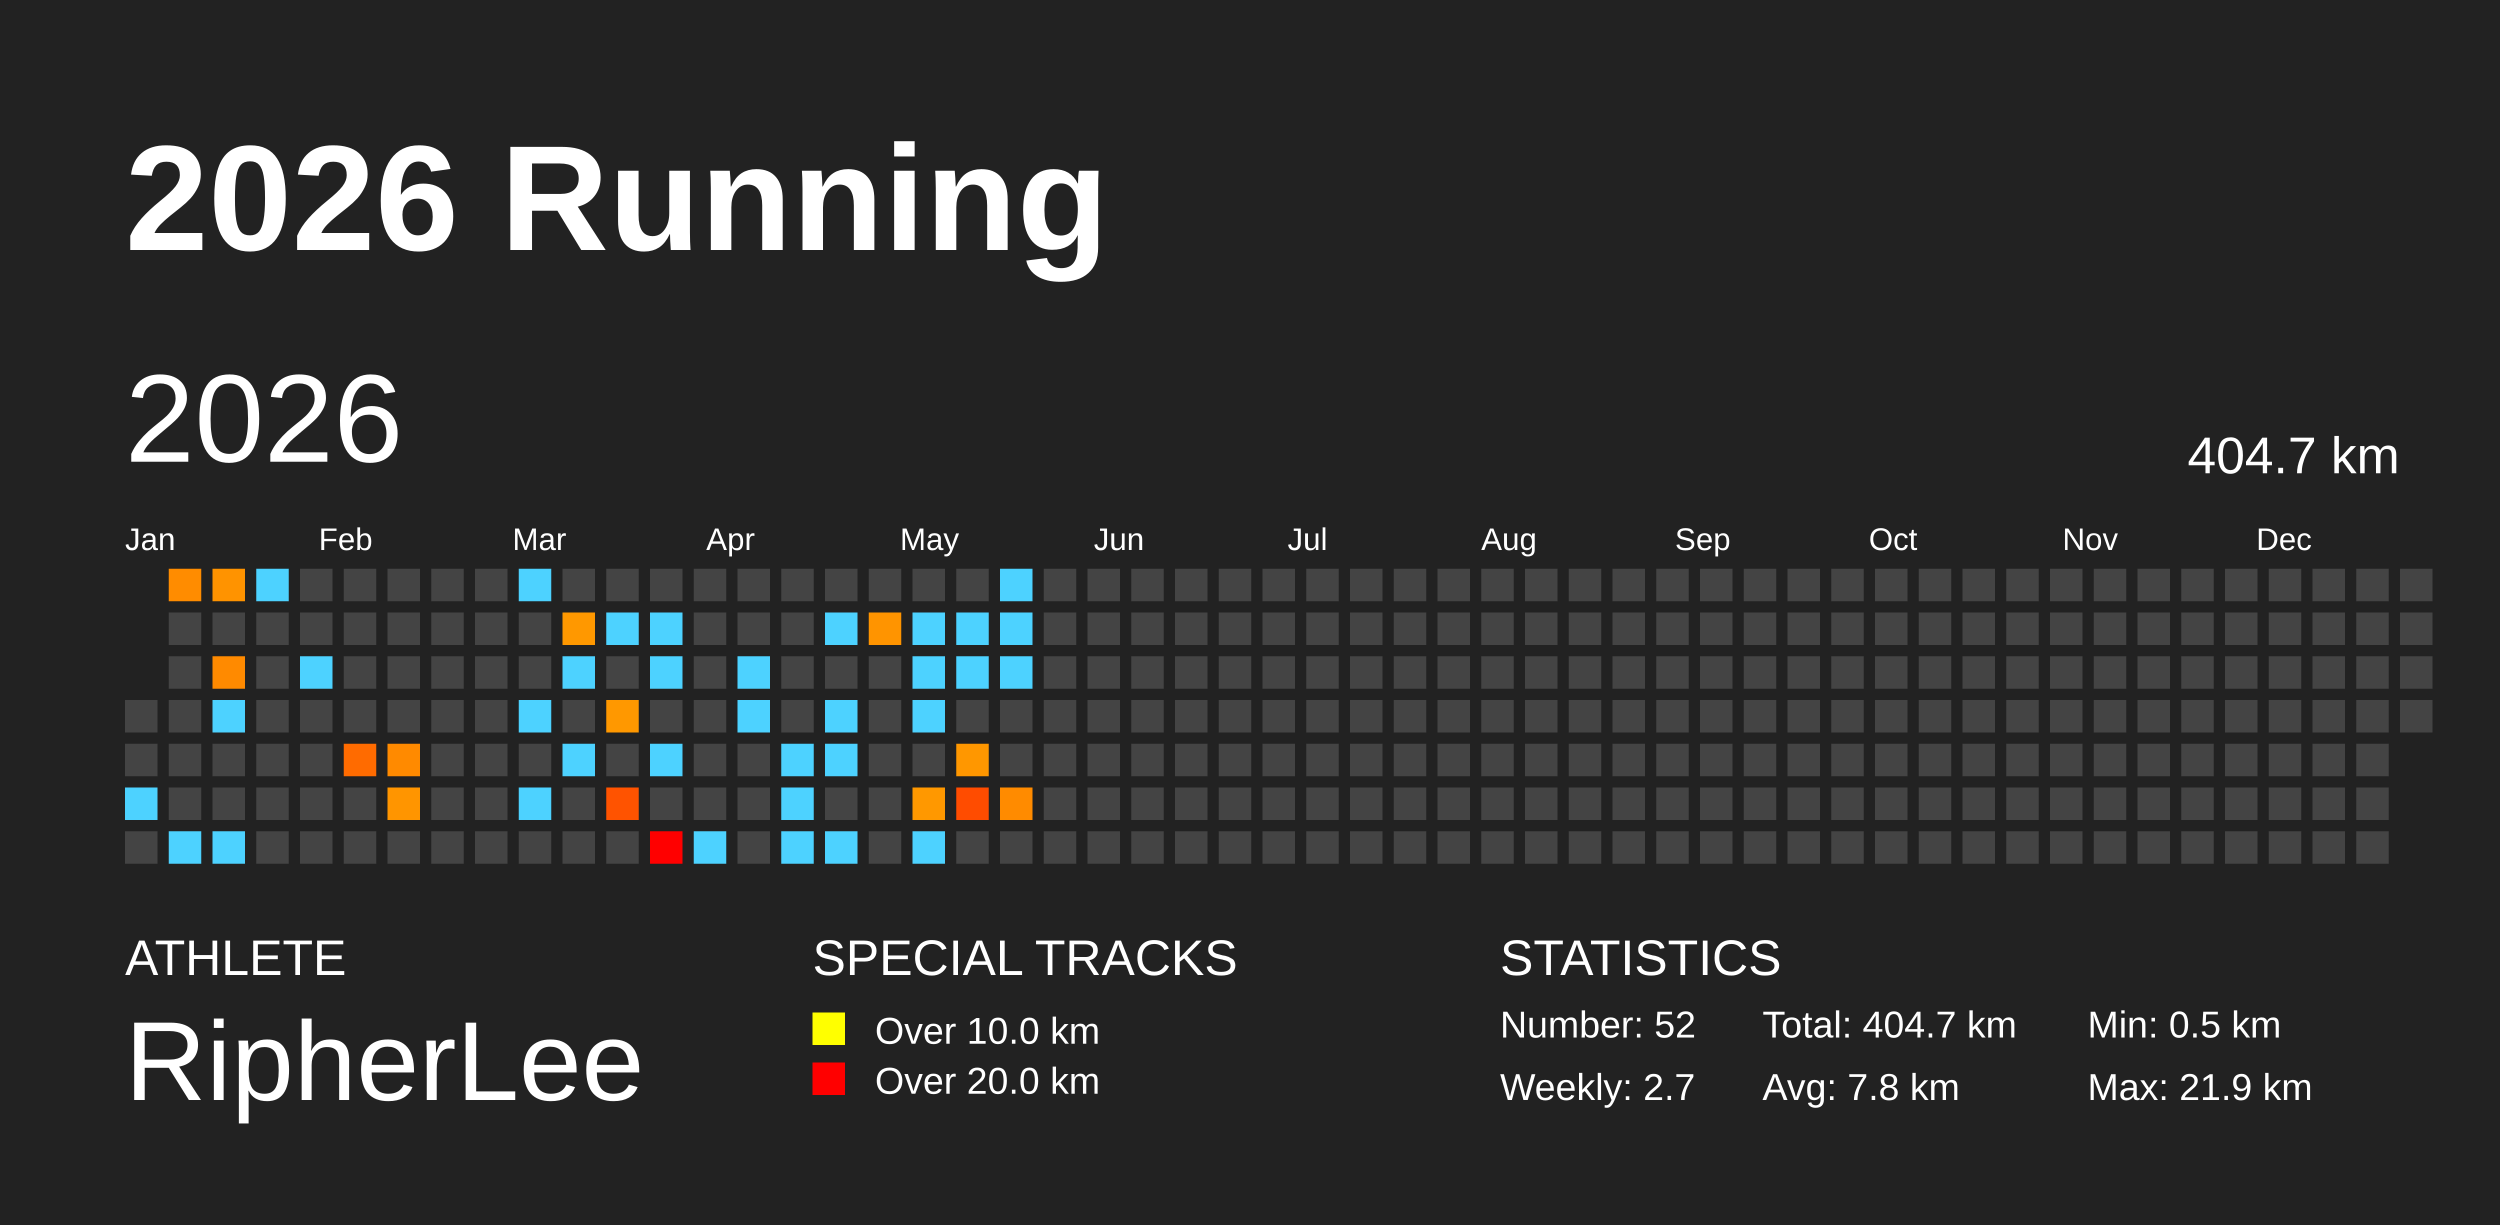
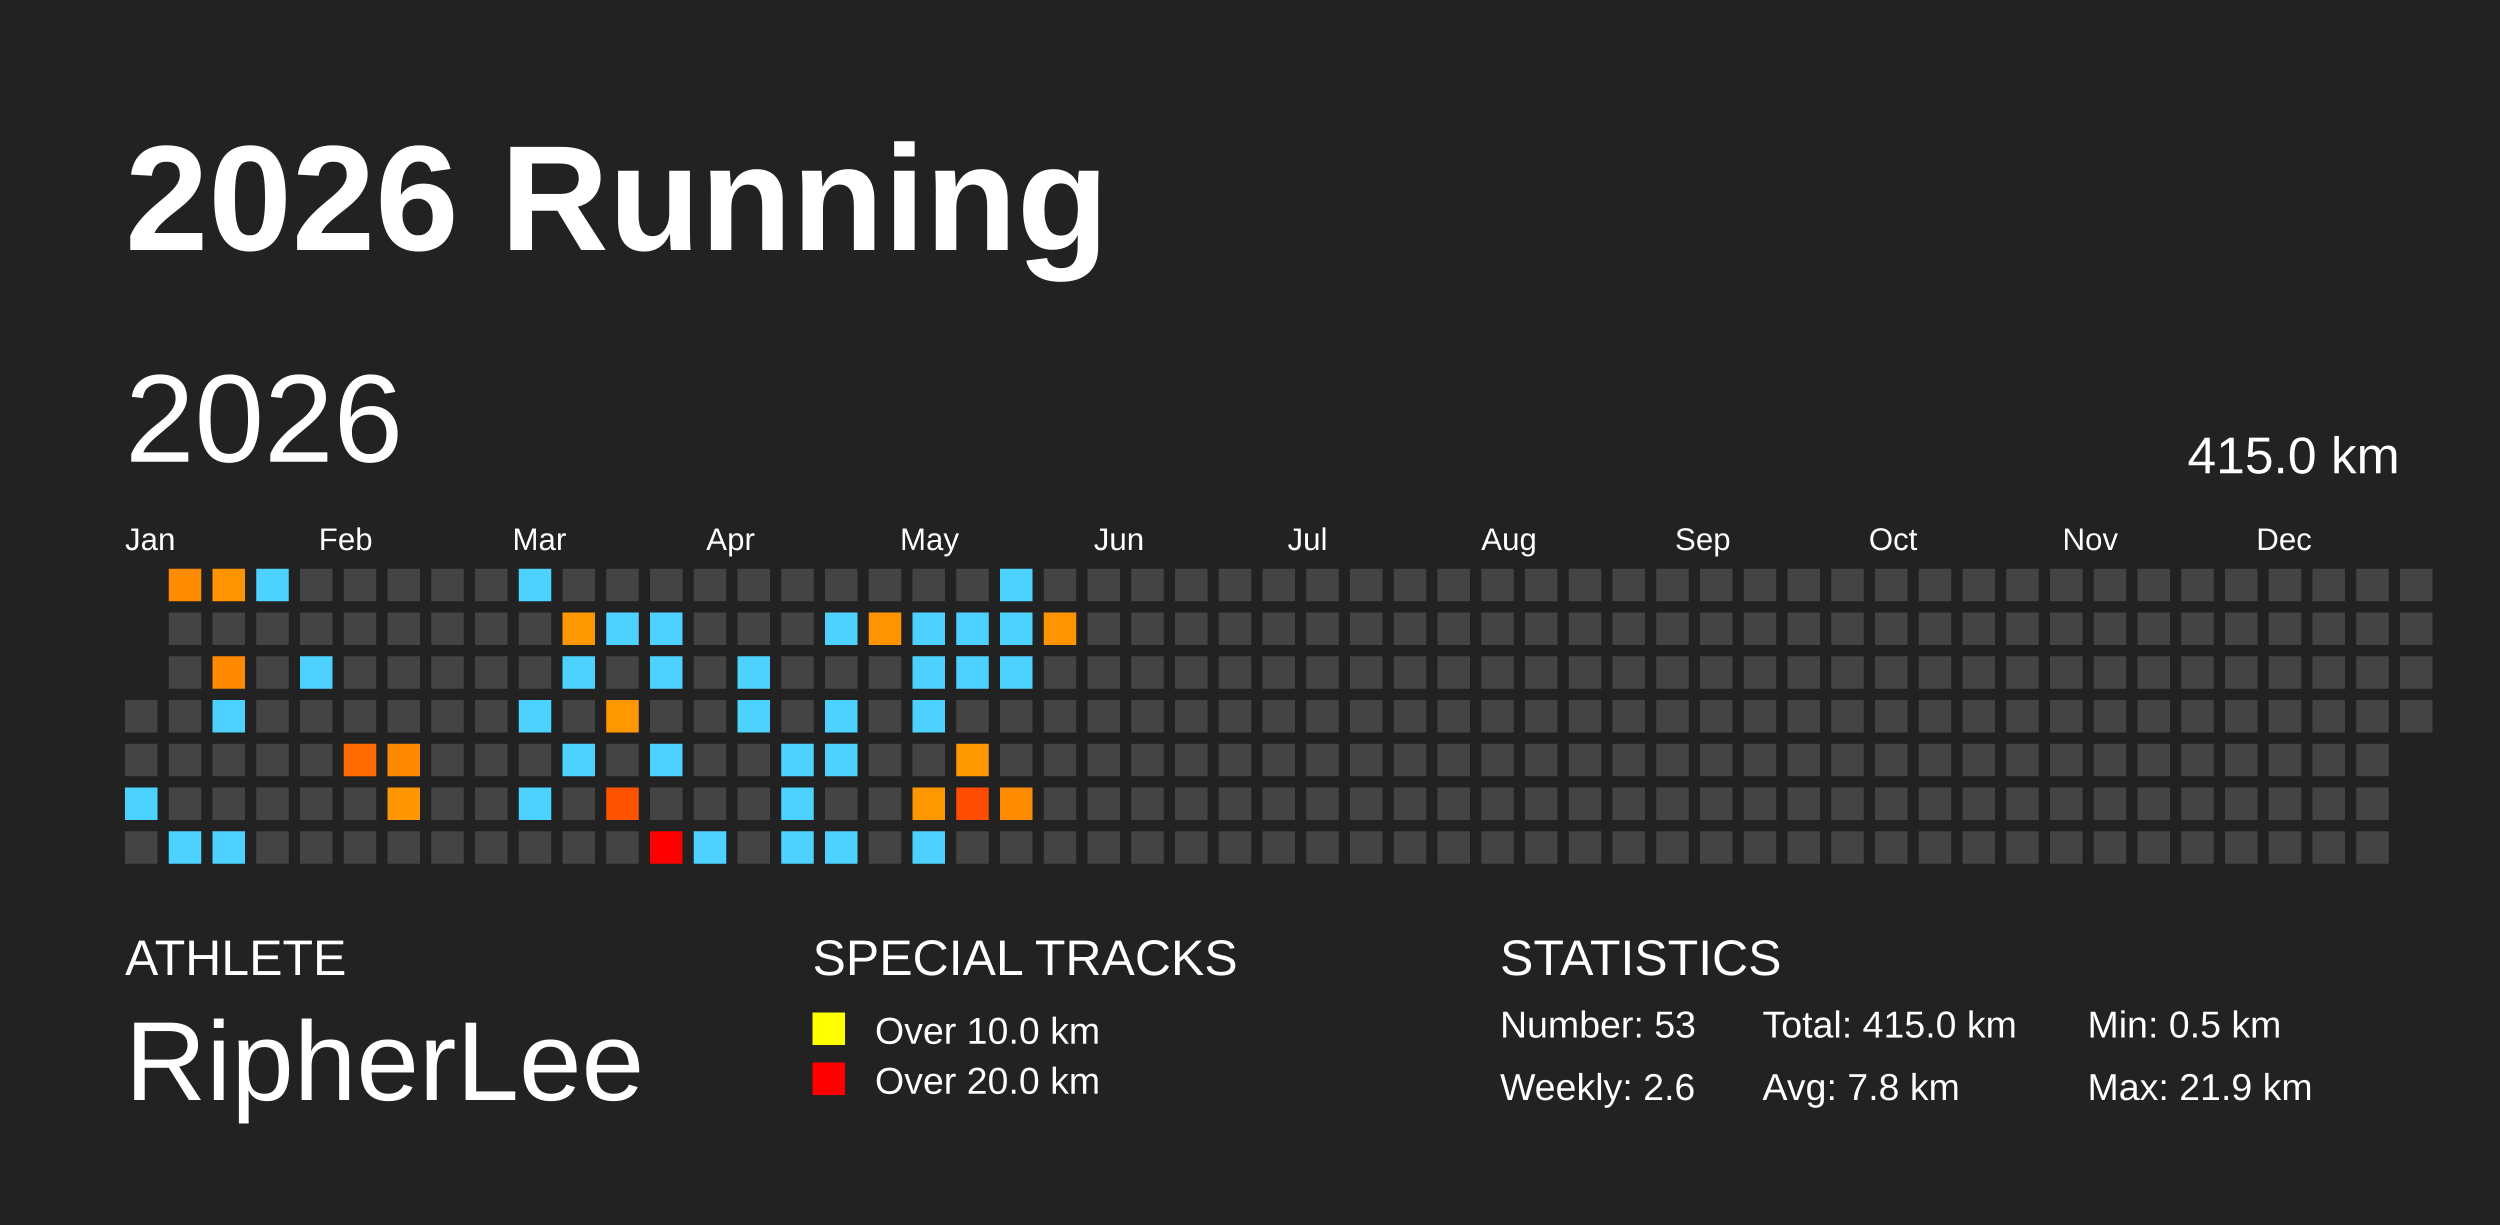
<svg xmlns="http://www.w3.org/2000/svg" baseProfile="full" height="98mm" version="1.1" viewBox="0,0,200,98" width="200mm">
  <defs />
  <rect fill="#222222" height="98" width="200" x="0" y="0" />
  <text fill="#FFFFFF" style="font-size:12px; font-family:Arial; font-weight:bold;" x="10" y="20">2026 Running</text>
  <text fill="#FFFFFF" style="font-size:4px; font-family:Arial" x="10" y="78">ATHLETE</text>
  <text fill="#FFFFFF" style="font-size:9px; font-family:Arial" x="10" y="88">RipherLee</text>
  <text fill="#FFFFFF" style="font-size:4px; font-family:Arial" x="65" y="78">SPECIAL TRACKS</text>
  <rect fill="yellow" height="2.6" width="2.6" x="65" y="81" />
  <text fill="#FFFFFF" style="font-size:3px; font-family:Arial" x="70" y="83.5">Over 10.0 km</text>
  <rect fill="red" height="2.6" width="2.6" x="65" y="85" />
  <text fill="#FFFFFF" style="font-size:3px; font-family:Arial" x="70" y="87.5">Over 20.0 km</text>
  <text fill="#FFFFFF" style="font-size:4px; font-family:Arial" x="120" y="78">STATISTICS</text>
-   <text fill="#FFFFFF" style="font-size:3px; font-family:Arial" x="120" y="83">Number: 52</text>
-   <text fill="#FFFFFF" style="font-size:3px; font-family:Arial" x="120" y="88">Weekly: 2.7</text>
-   <text fill="#FFFFFF" style="font-size:3px; font-family:Arial" x="141" y="83">Total: 404.7 km</text>
+   <text fill="#FFFFFF" style="font-size:3px; font-family:Arial" x="120" y="83">Number: 53</text>
+   <text fill="#FFFFFF" style="font-size:3px; font-family:Arial" x="120" y="88">Weekly: 2.6</text>
+   <text fill="#FFFFFF" style="font-size:3px; font-family:Arial" x="141" y="83">Total: 415.0 km</text>
  <text fill="#FFFFFF" style="font-size:3px; font-family:Arial" x="141" y="88">Avg: 7.8 km</text>
  <text fill="#FFFFFF" style="font-size:3px; font-family:Arial" x="167" y="83">Min: 0.5 km</text>
  <text fill="#FFFFFF" style="font-size:3px; font-family:Arial" x="167" y="88">Max: 21.9 km</text>
  <text dominant-baseline="hanging" fill="#FFFFFF" style="font-size:10.0px; font-family:Arial;" x="10" y="30">2026</text>
-   <text dominant-baseline="hanging" fill="#FFFFFF" style="font-size:4.125px; font-family:Arial;" x="175" y="35">404.7 km</text>
+   <text dominant-baseline="hanging" fill="#FFFFFF" style="font-size:4.125px; font-family:Arial;" x="175" y="35">415.0 km</text>
  <text fill="#FFFFFF" style="font-size:2.5px; font-family:Arial" x="10.0" y="44">Jan</text>
  <text fill="#FFFFFF" style="font-size:2.5px; font-family:Arial" x="25.5" y="44">Feb</text>
  <text fill="#FFFFFF" style="font-size:2.5px; font-family:Arial" x="41.0" y="44">Mar</text>
  <text fill="#FFFFFF" style="font-size:2.5px; font-family:Arial" x="56.5" y="44">Apr</text>
  <text fill="#FFFFFF" style="font-size:2.5px; font-family:Arial" x="72.0" y="44">May</text>
  <text fill="#FFFFFF" style="font-size:2.5px; font-family:Arial" x="87.5" y="44">Jun</text>
  <text fill="#FFFFFF" style="font-size:2.5px; font-family:Arial" x="103.0" y="44">Jul</text>
  <text fill="#FFFFFF" style="font-size:2.5px; font-family:Arial" x="118.5" y="44">Aug</text>
  <text fill="#FFFFFF" style="font-size:2.5px; font-family:Arial" x="134.0" y="44">Sep</text>
  <text fill="#FFFFFF" style="font-size:2.5px; font-family:Arial" x="149.5" y="44">Oct</text>
  <text fill="#FFFFFF" style="font-size:2.5px; font-family:Arial" x="165.0" y="44">Nov</text>
  <text fill="#FFFFFF" style="font-size:2.5px; font-family:Arial" x="180.5" y="44">Dec</text>
  <rect fill="#444444" height="2.6" width="2.6" x="10.0" y="56.0" />
  <rect fill="#444444" height="2.6" width="2.6" x="10.0" y="59.5" />
  <rect fill="#4dd2ff" height="2.6" width="2.6" x="10.0" y="63.0" />
  <rect fill="#444444" height="2.6" width="2.6" x="10.0" y="66.5" />
  <rect fill="#ff8c00" height="2.6" width="2.6" x="13.5" y="45.5" />
  <rect fill="#444444" height="2.6" width="2.6" x="13.5" y="49.0" />
  <rect fill="#444444" height="2.6" width="2.6" x="13.5" y="52.5" />
  <rect fill="#444444" height="2.6" width="2.6" x="13.5" y="56.0" />
  <rect fill="#444444" height="2.6" width="2.6" x="13.5" y="59.5" />
  <rect fill="#444444" height="2.6" width="2.6" x="13.5" y="63.0" />
  <rect fill="#4dd2ff" height="2.6" width="2.6" x="13.5" y="66.5" />
  <rect fill="#ff9300" height="2.6" width="2.6" x="17.0" y="45.5" />
  <rect fill="#444444" height="2.6" width="2.6" x="17.0" y="49.0" />
  <rect fill="#ff8a00" height="2.6" width="2.6" x="17.0" y="52.5" />
  <rect fill="#4dd2ff" height="2.6" width="2.6" x="17.0" y="56.0" />
  <rect fill="#444444" height="2.6" width="2.6" x="17.0" y="59.5" />
  <rect fill="#444444" height="2.6" width="2.6" x="17.0" y="63.0" />
  <rect fill="#4dd2ff" height="2.6" width="2.6" x="17.0" y="66.5" />
  <rect fill="#4dd2ff" height="2.6" width="2.6" x="20.5" y="45.5" />
  <rect fill="#444444" height="2.6" width="2.6" x="20.5" y="49.0" />
  <rect fill="#444444" height="2.6" width="2.6" x="20.5" y="52.5" />
  <rect fill="#444444" height="2.6" width="2.6" x="20.5" y="56.0" />
  <rect fill="#444444" height="2.6" width="2.6" x="20.5" y="59.5" />
  <rect fill="#444444" height="2.6" width="2.6" x="20.5" y="63.0" />
  <rect fill="#444444" height="2.6" width="2.6" x="20.5" y="66.5" />
  <rect fill="#444444" height="2.6" width="2.6" x="24.0" y="45.5" />
  <rect fill="#444444" height="2.6" width="2.6" x="24.0" y="49.0" />
  <rect fill="#4dd2ff" height="2.6" width="2.6" x="24.0" y="52.5" />
  <rect fill="#444444" height="2.6" width="2.6" x="24.0" y="56.0" />
  <rect fill="#444444" height="2.6" width="2.6" x="24.0" y="59.5" />
  <rect fill="#444444" height="2.6" width="2.6" x="24.0" y="63.0" />
  <rect fill="#444444" height="2.6" width="2.6" x="24.0" y="66.5" />
  <rect fill="#444444" height="2.6" width="2.6" x="27.5" y="45.5" />
  <rect fill="#444444" height="2.6" width="2.6" x="27.5" y="49.0" />
  <rect fill="#444444" height="2.6" width="2.6" x="27.5" y="52.5" />
  <rect fill="#444444" height="2.6" width="2.6" x="27.5" y="56.0" />
  <rect fill="#ff6b00" height="2.6" width="2.6" x="27.5" y="59.5" />
  <rect fill="#444444" height="2.6" width="2.6" x="27.5" y="63.0" />
  <rect fill="#444444" height="2.6" width="2.6" x="27.5" y="66.5" />
  <rect fill="#444444" height="2.6" width="2.6" x="31.0" y="45.5" />
  <rect fill="#444444" height="2.6" width="2.6" x="31.0" y="49.0" />
  <rect fill="#444444" height="2.6" width="2.6" x="31.0" y="52.5" />
  <rect fill="#444444" height="2.6" width="2.6" x="31.0" y="56.0" />
  <rect fill="#ff8a00" height="2.6" width="2.6" x="31.0" y="59.5" />
  <rect fill="#ff9500" height="2.6" width="2.6" x="31.0" y="63.0" />
  <rect fill="#444444" height="2.6" width="2.6" x="31.0" y="66.5" />
  <rect fill="#444444" height="2.6" width="2.6" x="34.5" y="45.5" />
  <rect fill="#444444" height="2.6" width="2.6" x="34.5" y="49.0" />
  <rect fill="#444444" height="2.6" width="2.6" x="34.5" y="52.5" />
  <rect fill="#444444" height="2.6" width="2.6" x="34.5" y="56.0" />
  <rect fill="#444444" height="2.6" width="2.6" x="34.5" y="59.5" />
  <rect fill="#444444" height="2.6" width="2.6" x="34.5" y="63.0" />
  <rect fill="#444444" height="2.6" width="2.6" x="34.5" y="66.5" />
  <rect fill="#444444" height="2.6" width="2.6" x="38.0" y="45.5" />
  <rect fill="#444444" height="2.6" width="2.6" x="38.0" y="49.0" />
  <rect fill="#444444" height="2.6" width="2.6" x="38.0" y="52.5" />
  <rect fill="#444444" height="2.6" width="2.6" x="38.0" y="56.0" />
  <rect fill="#444444" height="2.6" width="2.6" x="38.0" y="59.5" />
  <rect fill="#444444" height="2.6" width="2.6" x="38.0" y="63.0" />
  <rect fill="#444444" height="2.6" width="2.6" x="38.0" y="66.5" />
  <rect fill="#4dd2ff" height="2.6" width="2.6" x="41.5" y="45.5" />
  <rect fill="#444444" height="2.6" width="2.6" x="41.5" y="49.0" />
  <rect fill="#444444" height="2.6" width="2.6" x="41.5" y="52.5" />
  <rect fill="#4dd2ff" height="2.6" width="2.6" x="41.5" y="56.0" />
  <rect fill="#444444" height="2.6" width="2.6" x="41.5" y="59.5" />
  <rect fill="#4dd2ff" height="2.6" width="2.6" x="41.5" y="63.0" />
  <rect fill="#444444" height="2.6" width="2.6" x="41.5" y="66.5" />
  <rect fill="#444444" height="2.6" width="2.6" x="45.0" y="45.5" />
  <rect fill="#ff9800" height="2.6" width="2.6" x="45.0" y="49.0" />
  <rect fill="#4dd2ff" height="2.6" width="2.6" x="45.0" y="52.5" />
  <rect fill="#444444" height="2.6" width="2.6" x="45.0" y="56.0" />
  <rect fill="#4dd2ff" height="2.6" width="2.6" x="45.0" y="59.5" />
  <rect fill="#444444" height="2.6" width="2.6" x="45.0" y="63.0" />
  <rect fill="#444444" height="2.6" width="2.6" x="45.0" y="66.5" />
  <rect fill="#444444" height="2.6" width="2.6" x="48.5" y="45.5" />
  <rect fill="#4dd2ff" height="2.6" width="2.6" x="48.5" y="49.0" />
  <rect fill="#444444" height="2.6" width="2.6" x="48.5" y="52.5" />
  <rect fill="#ff9800" height="2.6" width="2.6" x="48.5" y="56.0" />
  <rect fill="#444444" height="2.6" width="2.6" x="48.5" y="59.5" />
  <rect fill="#ff5300" height="2.6" width="2.6" x="48.5" y="63.0" />
  <rect fill="#444444" height="2.6" width="2.6" x="48.5" y="66.5" />
  <rect fill="#444444" height="2.6" width="2.6" x="52.0" y="45.5" />
  <rect fill="#4dd2ff" height="2.6" width="2.6" x="52.0" y="49.0" />
  <rect fill="#4dd2ff" height="2.6" width="2.6" x="52.0" y="52.5" />
  <rect fill="#444444" height="2.6" width="2.6" x="52.0" y="56.0" />
  <rect fill="#4dd2ff" height="2.6" width="2.6" x="52.0" y="59.5" />
  <rect fill="#444444" height="2.6" width="2.6" x="52.0" y="63.0" />
  <rect fill="red" height="2.6" width="2.6" x="52.0" y="66.5" />
  <rect fill="#444444" height="2.6" width="2.6" x="55.5" y="45.5" />
  <rect fill="#444444" height="2.6" width="2.6" x="55.5" y="49.0" />
  <rect fill="#444444" height="2.6" width="2.6" x="55.5" y="52.5" />
  <rect fill="#444444" height="2.6" width="2.6" x="55.5" y="56.0" />
  <rect fill="#444444" height="2.6" width="2.6" x="55.5" y="59.5" />
  <rect fill="#444444" height="2.6" width="2.6" x="55.5" y="63.0" />
  <rect fill="#4dd2ff" height="2.6" width="2.6" x="55.5" y="66.5" />
  <rect fill="#444444" height="2.6" width="2.6" x="59.0" y="45.5" />
  <rect fill="#444444" height="2.6" width="2.6" x="59.0" y="49.0" />
  <rect fill="#4dd2ff" height="2.6" width="2.6" x="59.0" y="52.5" />
  <rect fill="#4dd2ff" height="2.6" width="2.6" x="59.0" y="56.0" />
  <rect fill="#444444" height="2.6" width="2.6" x="59.0" y="59.5" />
  <rect fill="#444444" height="2.6" width="2.6" x="59.0" y="63.0" />
  <rect fill="#444444" height="2.6" width="2.6" x="59.0" y="66.5" />
  <rect fill="#444444" height="2.6" width="2.6" x="62.5" y="45.5" />
  <rect fill="#444444" height="2.6" width="2.6" x="62.5" y="49.0" />
  <rect fill="#444444" height="2.6" width="2.6" x="62.5" y="52.5" />
  <rect fill="#444444" height="2.6" width="2.6" x="62.5" y="56.0" />
  <rect fill="#4dd2ff" height="2.6" width="2.6" x="62.5" y="59.5" />
  <rect fill="#4dd2ff" height="2.6" width="2.6" x="62.5" y="63.0" />
  <rect fill="#4dd2ff" height="2.6" width="2.6" x="62.5" y="66.5" />
  <rect fill="#444444" height="2.6" width="2.6" x="66.0" y="45.5" />
  <rect fill="#4dd2ff" height="2.6" width="2.6" x="66.0" y="49.0" />
  <rect fill="#444444" height="2.6" width="2.6" x="66.0" y="52.5" />
  <rect fill="#4dd2ff" height="2.6" width="2.6" x="66.0" y="56.0" />
  <rect fill="#4dd2ff" height="2.6" width="2.6" x="66.0" y="59.5" />
  <rect fill="#444444" height="2.6" width="2.6" x="66.0" y="63.0" />
  <rect fill="#4dd2ff" height="2.6" width="2.6" x="66.0" y="66.5" />
  <rect fill="#444444" height="2.6" width="2.6" x="69.5" y="45.5" />
  <rect fill="#ff9400" height="2.6" width="2.6" x="69.5" y="49.0" />
  <rect fill="#444444" height="2.6" width="2.6" x="69.5" y="52.5" />
  <rect fill="#444444" height="2.6" width="2.6" x="69.5" y="56.0" />
  <rect fill="#444444" height="2.6" width="2.6" x="69.5" y="59.5" />
  <rect fill="#444444" height="2.6" width="2.6" x="69.5" y="63.0" />
  <rect fill="#444444" height="2.6" width="2.6" x="69.5" y="66.5" />
  <rect fill="#444444" height="2.6" width="2.6" x="73.0" y="45.5" />
  <rect fill="#4dd2ff" height="2.6" width="2.6" x="73.0" y="49.0" />
  <rect fill="#4dd2ff" height="2.6" width="2.6" x="73.0" y="52.5" />
  <rect fill="#4dd2ff" height="2.6" width="2.6" x="73.0" y="56.0" />
  <rect fill="#444444" height="2.6" width="2.6" x="73.0" y="59.5" />
  <rect fill="#ff9800" height="2.6" width="2.6" x="73.0" y="63.0" />
  <rect fill="#4dd2ff" height="2.6" width="2.6" x="73.0" y="66.5" />
  <rect fill="#444444" height="2.6" width="2.6" x="76.5" y="45.5" />
  <rect fill="#4dd2ff" height="2.6" width="2.6" x="76.5" y="49.0" />
  <rect fill="#4dd2ff" height="2.6" width="2.6" x="76.5" y="52.5" />
  <rect fill="#444444" height="2.6" width="2.6" x="76.5" y="56.0" />
  <rect fill="#ff9700" height="2.6" width="2.6" x="76.5" y="59.5" />
  <rect fill="#ff4c00" height="2.6" width="2.6" x="76.5" y="63.0" />
  <rect fill="#444444" height="2.6" width="2.6" x="76.5" y="66.5" />
  <rect fill="#4dd2ff" height="2.6" width="2.6" x="80.0" y="45.5" />
  <rect fill="#4dd2ff" height="2.6" width="2.6" x="80.0" y="49.0" />
  <rect fill="#4dd2ff" height="2.6" width="2.6" x="80.0" y="52.5" />
  <rect fill="#444444" height="2.6" width="2.6" x="80.0" y="56.0" />
  <rect fill="#444444" height="2.6" width="2.6" x="80.0" y="59.5" />
  <rect fill="#ff8b00" height="2.6" width="2.6" x="80.0" y="63.0" />
  <rect fill="#444444" height="2.6" width="2.6" x="80.0" y="66.5" />
  <rect fill="#444444" height="2.6" width="2.6" x="83.5" y="45.5" />
-   <rect fill="#444444" height="2.6" width="2.6" x="83.5" y="49.0" />
+   <rect fill="#ff9400" height="2.6" width="2.6" x="83.5" y="49.0" />
  <rect fill="#444444" height="2.6" width="2.6" x="83.5" y="52.5" />
  <rect fill="#444444" height="2.6" width="2.6" x="83.5" y="56.0" />
  <rect fill="#444444" height="2.6" width="2.6" x="83.5" y="59.5" />
  <rect fill="#444444" height="2.6" width="2.6" x="83.5" y="63.0" />
  <rect fill="#444444" height="2.6" width="2.6" x="83.5" y="66.5" />
  <rect fill="#444444" height="2.6" width="2.6" x="87.0" y="45.5" />
  <rect fill="#444444" height="2.6" width="2.6" x="87.0" y="49.0" />
  <rect fill="#444444" height="2.6" width="2.6" x="87.0" y="52.5" />
  <rect fill="#444444" height="2.6" width="2.6" x="87.0" y="56.0" />
  <rect fill="#444444" height="2.6" width="2.6" x="87.0" y="59.5" />
  <rect fill="#444444" height="2.6" width="2.6" x="87.0" y="63.0" />
  <rect fill="#444444" height="2.6" width="2.6" x="87.0" y="66.5" />
  <rect fill="#444444" height="2.6" width="2.6" x="90.5" y="45.5" />
  <rect fill="#444444" height="2.6" width="2.6" x="90.5" y="49.0" />
  <rect fill="#444444" height="2.6" width="2.6" x="90.5" y="52.5" />
  <rect fill="#444444" height="2.6" width="2.6" x="90.5" y="56.0" />
  <rect fill="#444444" height="2.6" width="2.6" x="90.5" y="59.5" />
  <rect fill="#444444" height="2.6" width="2.6" x="90.5" y="63.0" />
  <rect fill="#444444" height="2.6" width="2.6" x="90.5" y="66.5" />
  <rect fill="#444444" height="2.6" width="2.6" x="94.0" y="45.5" />
  <rect fill="#444444" height="2.6" width="2.6" x="94.0" y="49.0" />
  <rect fill="#444444" height="2.6" width="2.6" x="94.0" y="52.5" />
  <rect fill="#444444" height="2.6" width="2.6" x="94.0" y="56.0" />
  <rect fill="#444444" height="2.6" width="2.6" x="94.0" y="59.5" />
  <rect fill="#444444" height="2.6" width="2.6" x="94.0" y="63.0" />
  <rect fill="#444444" height="2.6" width="2.6" x="94.0" y="66.5" />
  <rect fill="#444444" height="2.6" width="2.6" x="97.5" y="45.5" />
  <rect fill="#444444" height="2.6" width="2.6" x="97.5" y="49.0" />
  <rect fill="#444444" height="2.6" width="2.6" x="97.5" y="52.5" />
  <rect fill="#444444" height="2.6" width="2.6" x="97.5" y="56.0" />
  <rect fill="#444444" height="2.6" width="2.6" x="97.5" y="59.5" />
  <rect fill="#444444" height="2.6" width="2.6" x="97.5" y="63.0" />
  <rect fill="#444444" height="2.6" width="2.6" x="97.5" y="66.5" />
  <rect fill="#444444" height="2.6" width="2.6" x="101.0" y="45.5" />
  <rect fill="#444444" height="2.6" width="2.6" x="101.0" y="49.0" />
  <rect fill="#444444" height="2.6" width="2.6" x="101.0" y="52.5" />
  <rect fill="#444444" height="2.6" width="2.6" x="101.0" y="56.0" />
  <rect fill="#444444" height="2.6" width="2.6" x="101.0" y="59.5" />
  <rect fill="#444444" height="2.6" width="2.6" x="101.0" y="63.0" />
  <rect fill="#444444" height="2.6" width="2.6" x="101.0" y="66.5" />
  <rect fill="#444444" height="2.6" width="2.6" x="104.5" y="45.5" />
  <rect fill="#444444" height="2.6" width="2.6" x="104.5" y="49.0" />
  <rect fill="#444444" height="2.6" width="2.6" x="104.5" y="52.5" />
  <rect fill="#444444" height="2.6" width="2.6" x="104.5" y="56.0" />
  <rect fill="#444444" height="2.6" width="2.6" x="104.5" y="59.5" />
  <rect fill="#444444" height="2.6" width="2.6" x="104.5" y="63.0" />
  <rect fill="#444444" height="2.6" width="2.6" x="104.5" y="66.5" />
  <rect fill="#444444" height="2.6" width="2.6" x="108.0" y="45.5" />
  <rect fill="#444444" height="2.6" width="2.6" x="108.0" y="49.0" />
  <rect fill="#444444" height="2.6" width="2.6" x="108.0" y="52.5" />
  <rect fill="#444444" height="2.6" width="2.6" x="108.0" y="56.0" />
  <rect fill="#444444" height="2.6" width="2.6" x="108.0" y="59.5" />
  <rect fill="#444444" height="2.6" width="2.6" x="108.0" y="63.0" />
  <rect fill="#444444" height="2.6" width="2.6" x="108.0" y="66.5" />
  <rect fill="#444444" height="2.6" width="2.6" x="111.5" y="45.5" />
  <rect fill="#444444" height="2.6" width="2.6" x="111.5" y="49.0" />
  <rect fill="#444444" height="2.6" width="2.6" x="111.5" y="52.5" />
  <rect fill="#444444" height="2.6" width="2.6" x="111.5" y="56.0" />
  <rect fill="#444444" height="2.6" width="2.6" x="111.5" y="59.5" />
  <rect fill="#444444" height="2.6" width="2.6" x="111.5" y="63.0" />
  <rect fill="#444444" height="2.6" width="2.6" x="111.5" y="66.5" />
  <rect fill="#444444" height="2.6" width="2.6" x="115.0" y="45.5" />
  <rect fill="#444444" height="2.6" width="2.6" x="115.0" y="49.0" />
  <rect fill="#444444" height="2.6" width="2.6" x="115.0" y="52.5" />
  <rect fill="#444444" height="2.6" width="2.6" x="115.0" y="56.0" />
  <rect fill="#444444" height="2.6" width="2.6" x="115.0" y="59.5" />
  <rect fill="#444444" height="2.6" width="2.6" x="115.0" y="63.0" />
  <rect fill="#444444" height="2.6" width="2.6" x="115.0" y="66.5" />
  <rect fill="#444444" height="2.6" width="2.6" x="118.5" y="45.5" />
  <rect fill="#444444" height="2.6" width="2.6" x="118.5" y="49.0" />
  <rect fill="#444444" height="2.6" width="2.6" x="118.5" y="52.5" />
  <rect fill="#444444" height="2.6" width="2.6" x="118.5" y="56.0" />
  <rect fill="#444444" height="2.6" width="2.6" x="118.5" y="59.5" />
  <rect fill="#444444" height="2.6" width="2.6" x="118.5" y="63.0" />
  <rect fill="#444444" height="2.6" width="2.6" x="118.5" y="66.5" />
  <rect fill="#444444" height="2.6" width="2.6" x="122.0" y="45.5" />
  <rect fill="#444444" height="2.6" width="2.6" x="122.0" y="49.0" />
  <rect fill="#444444" height="2.6" width="2.6" x="122.0" y="52.5" />
  <rect fill="#444444" height="2.6" width="2.6" x="122.0" y="56.0" />
  <rect fill="#444444" height="2.6" width="2.6" x="122.0" y="59.5" />
  <rect fill="#444444" height="2.6" width="2.6" x="122.0" y="63.0" />
  <rect fill="#444444" height="2.6" width="2.6" x="122.0" y="66.5" />
  <rect fill="#444444" height="2.6" width="2.6" x="125.5" y="45.5" />
  <rect fill="#444444" height="2.6" width="2.6" x="125.5" y="49.0" />
  <rect fill="#444444" height="2.6" width="2.6" x="125.5" y="52.5" />
  <rect fill="#444444" height="2.6" width="2.6" x="125.5" y="56.0" />
  <rect fill="#444444" height="2.6" width="2.6" x="125.5" y="59.5" />
  <rect fill="#444444" height="2.6" width="2.6" x="125.5" y="63.0" />
  <rect fill="#444444" height="2.6" width="2.6" x="125.5" y="66.5" />
  <rect fill="#444444" height="2.6" width="2.6" x="129.0" y="45.5" />
  <rect fill="#444444" height="2.6" width="2.6" x="129.0" y="49.0" />
  <rect fill="#444444" height="2.6" width="2.6" x="129.0" y="52.5" />
  <rect fill="#444444" height="2.6" width="2.6" x="129.0" y="56.0" />
  <rect fill="#444444" height="2.6" width="2.6" x="129.0" y="59.5" />
  <rect fill="#444444" height="2.6" width="2.6" x="129.0" y="63.0" />
  <rect fill="#444444" height="2.6" width="2.6" x="129.0" y="66.5" />
  <rect fill="#444444" height="2.6" width="2.6" x="132.5" y="45.5" />
  <rect fill="#444444" height="2.6" width="2.6" x="132.5" y="49.0" />
  <rect fill="#444444" height="2.6" width="2.6" x="132.5" y="52.5" />
  <rect fill="#444444" height="2.6" width="2.6" x="132.5" y="56.0" />
  <rect fill="#444444" height="2.6" width="2.6" x="132.5" y="59.5" />
  <rect fill="#444444" height="2.6" width="2.6" x="132.5" y="63.0" />
  <rect fill="#444444" height="2.6" width="2.6" x="132.5" y="66.5" />
  <rect fill="#444444" height="2.6" width="2.6" x="136.0" y="45.5" />
  <rect fill="#444444" height="2.6" width="2.6" x="136.0" y="49.0" />
  <rect fill="#444444" height="2.6" width="2.6" x="136.0" y="52.5" />
  <rect fill="#444444" height="2.6" width="2.6" x="136.0" y="56.0" />
  <rect fill="#444444" height="2.6" width="2.6" x="136.0" y="59.5" />
  <rect fill="#444444" height="2.6" width="2.6" x="136.0" y="63.0" />
  <rect fill="#444444" height="2.6" width="2.6" x="136.0" y="66.5" />
  <rect fill="#444444" height="2.6" width="2.6" x="139.5" y="45.5" />
  <rect fill="#444444" height="2.6" width="2.6" x="139.5" y="49.0" />
  <rect fill="#444444" height="2.6" width="2.6" x="139.5" y="52.5" />
  <rect fill="#444444" height="2.6" width="2.6" x="139.5" y="56.0" />
  <rect fill="#444444" height="2.6" width="2.6" x="139.5" y="59.5" />
  <rect fill="#444444" height="2.6" width="2.6" x="139.5" y="63.0" />
  <rect fill="#444444" height="2.6" width="2.6" x="139.5" y="66.5" />
  <rect fill="#444444" height="2.6" width="2.6" x="143.0" y="45.5" />
  <rect fill="#444444" height="2.6" width="2.6" x="143.0" y="49.0" />
  <rect fill="#444444" height="2.6" width="2.6" x="143.0" y="52.5" />
  <rect fill="#444444" height="2.6" width="2.6" x="143.0" y="56.0" />
  <rect fill="#444444" height="2.6" width="2.6" x="143.0" y="59.5" />
  <rect fill="#444444" height="2.6" width="2.6" x="143.0" y="63.0" />
  <rect fill="#444444" height="2.6" width="2.6" x="143.0" y="66.5" />
  <rect fill="#444444" height="2.6" width="2.6" x="146.5" y="45.5" />
  <rect fill="#444444" height="2.6" width="2.6" x="146.5" y="49.0" />
  <rect fill="#444444" height="2.6" width="2.6" x="146.5" y="52.5" />
  <rect fill="#444444" height="2.6" width="2.6" x="146.5" y="56.0" />
  <rect fill="#444444" height="2.6" width="2.6" x="146.5" y="59.5" />
  <rect fill="#444444" height="2.6" width="2.6" x="146.5" y="63.0" />
  <rect fill="#444444" height="2.6" width="2.6" x="146.5" y="66.5" />
  <rect fill="#444444" height="2.6" width="2.6" x="150.0" y="45.5" />
  <rect fill="#444444" height="2.6" width="2.6" x="150.0" y="49.0" />
  <rect fill="#444444" height="2.6" width="2.6" x="150.0" y="52.5" />
  <rect fill="#444444" height="2.6" width="2.6" x="150.0" y="56.0" />
  <rect fill="#444444" height="2.6" width="2.6" x="150.0" y="59.5" />
  <rect fill="#444444" height="2.6" width="2.6" x="150.0" y="63.0" />
  <rect fill="#444444" height="2.6" width="2.6" x="150.0" y="66.5" />
  <rect fill="#444444" height="2.6" width="2.6" x="153.5" y="45.5" />
  <rect fill="#444444" height="2.6" width="2.6" x="153.5" y="49.0" />
  <rect fill="#444444" height="2.6" width="2.6" x="153.5" y="52.5" />
  <rect fill="#444444" height="2.6" width="2.6" x="153.5" y="56.0" />
  <rect fill="#444444" height="2.6" width="2.6" x="153.5" y="59.5" />
  <rect fill="#444444" height="2.6" width="2.6" x="153.5" y="63.0" />
  <rect fill="#444444" height="2.6" width="2.6" x="153.5" y="66.5" />
  <rect fill="#444444" height="2.6" width="2.6" x="157.0" y="45.5" />
  <rect fill="#444444" height="2.6" width="2.6" x="157.0" y="49.0" />
  <rect fill="#444444" height="2.6" width="2.6" x="157.0" y="52.5" />
  <rect fill="#444444" height="2.6" width="2.6" x="157.0" y="56.0" />
  <rect fill="#444444" height="2.6" width="2.6" x="157.0" y="59.5" />
  <rect fill="#444444" height="2.6" width="2.6" x="157.0" y="63.0" />
  <rect fill="#444444" height="2.6" width="2.6" x="157.0" y="66.5" />
  <rect fill="#444444" height="2.6" width="2.6" x="160.5" y="45.5" />
  <rect fill="#444444" height="2.6" width="2.6" x="160.5" y="49.0" />
  <rect fill="#444444" height="2.6" width="2.6" x="160.5" y="52.5" />
  <rect fill="#444444" height="2.6" width="2.6" x="160.5" y="56.0" />
  <rect fill="#444444" height="2.6" width="2.6" x="160.5" y="59.5" />
  <rect fill="#444444" height="2.6" width="2.6" x="160.5" y="63.0" />
  <rect fill="#444444" height="2.6" width="2.6" x="160.5" y="66.5" />
  <rect fill="#444444" height="2.6" width="2.6" x="164.0" y="45.5" />
  <rect fill="#444444" height="2.6" width="2.6" x="164.0" y="49.0" />
  <rect fill="#444444" height="2.6" width="2.6" x="164.0" y="52.5" />
  <rect fill="#444444" height="2.6" width="2.6" x="164.0" y="56.0" />
  <rect fill="#444444" height="2.6" width="2.6" x="164.0" y="59.5" />
  <rect fill="#444444" height="2.6" width="2.6" x="164.0" y="63.0" />
  <rect fill="#444444" height="2.6" width="2.6" x="164.0" y="66.5" />
  <rect fill="#444444" height="2.6" width="2.6" x="167.5" y="45.5" />
  <rect fill="#444444" height="2.6" width="2.6" x="167.5" y="49.0" />
  <rect fill="#444444" height="2.6" width="2.6" x="167.5" y="52.5" />
  <rect fill="#444444" height="2.6" width="2.6" x="167.5" y="56.0" />
  <rect fill="#444444" height="2.6" width="2.6" x="167.5" y="59.5" />
  <rect fill="#444444" height="2.6" width="2.6" x="167.5" y="63.0" />
  <rect fill="#444444" height="2.6" width="2.6" x="167.5" y="66.5" />
  <rect fill="#444444" height="2.6" width="2.6" x="171.0" y="45.5" />
  <rect fill="#444444" height="2.6" width="2.6" x="171.0" y="49.0" />
  <rect fill="#444444" height="2.6" width="2.6" x="171.0" y="52.5" />
  <rect fill="#444444" height="2.6" width="2.6" x="171.0" y="56.0" />
  <rect fill="#444444" height="2.6" width="2.6" x="171.0" y="59.5" />
  <rect fill="#444444" height="2.6" width="2.6" x="171.0" y="63.0" />
  <rect fill="#444444" height="2.6" width="2.6" x="171.0" y="66.5" />
  <rect fill="#444444" height="2.6" width="2.6" x="174.5" y="45.5" />
  <rect fill="#444444" height="2.6" width="2.6" x="174.5" y="49.0" />
  <rect fill="#444444" height="2.6" width="2.6" x="174.5" y="52.5" />
  <rect fill="#444444" height="2.6" width="2.6" x="174.5" y="56.0" />
  <rect fill="#444444" height="2.6" width="2.6" x="174.5" y="59.5" />
  <rect fill="#444444" height="2.6" width="2.6" x="174.5" y="63.0" />
  <rect fill="#444444" height="2.6" width="2.6" x="174.5" y="66.5" />
  <rect fill="#444444" height="2.6" width="2.6" x="178.0" y="45.5" />
  <rect fill="#444444" height="2.6" width="2.6" x="178.0" y="49.0" />
  <rect fill="#444444" height="2.6" width="2.6" x="178.0" y="52.5" />
  <rect fill="#444444" height="2.6" width="2.6" x="178.0" y="56.0" />
  <rect fill="#444444" height="2.6" width="2.6" x="178.0" y="59.5" />
  <rect fill="#444444" height="2.6" width="2.6" x="178.0" y="63.0" />
  <rect fill="#444444" height="2.6" width="2.6" x="178.0" y="66.5" />
  <rect fill="#444444" height="2.6" width="2.6" x="181.5" y="45.5" />
  <rect fill="#444444" height="2.6" width="2.6" x="181.5" y="49.0" />
  <rect fill="#444444" height="2.6" width="2.6" x="181.5" y="52.5" />
  <rect fill="#444444" height="2.6" width="2.6" x="181.5" y="56.0" />
  <rect fill="#444444" height="2.6" width="2.6" x="181.5" y="59.5" />
  <rect fill="#444444" height="2.6" width="2.6" x="181.5" y="63.0" />
  <rect fill="#444444" height="2.6" width="2.6" x="181.5" y="66.5" />
  <rect fill="#444444" height="2.6" width="2.6" x="185.0" y="45.5" />
  <rect fill="#444444" height="2.6" width="2.6" x="185.0" y="49.0" />
  <rect fill="#444444" height="2.6" width="2.6" x="185.0" y="52.5" />
  <rect fill="#444444" height="2.6" width="2.6" x="185.0" y="56.0" />
  <rect fill="#444444" height="2.6" width="2.6" x="185.0" y="59.5" />
  <rect fill="#444444" height="2.6" width="2.6" x="185.0" y="63.0" />
  <rect fill="#444444" height="2.6" width="2.6" x="185.0" y="66.5" />
  <rect fill="#444444" height="2.6" width="2.6" x="188.5" y="45.5" />
  <rect fill="#444444" height="2.6" width="2.6" x="188.5" y="49.0" />
  <rect fill="#444444" height="2.6" width="2.6" x="188.5" y="52.5" />
  <rect fill="#444444" height="2.6" width="2.6" x="188.5" y="56.0" />
  <rect fill="#444444" height="2.6" width="2.6" x="188.5" y="59.5" />
  <rect fill="#444444" height="2.6" width="2.6" x="188.5" y="63.0" />
  <rect fill="#444444" height="2.6" width="2.6" x="188.5" y="66.5" />
  <rect fill="#444444" height="2.6" width="2.6" x="192.0" y="45.5" />
  <rect fill="#444444" height="2.6" width="2.6" x="192.0" y="49.0" />
  <rect fill="#444444" height="2.6" width="2.6" x="192.0" y="52.5" />
  <rect fill="#444444" height="2.6" width="2.6" x="192.0" y="56.0" />
</svg>
